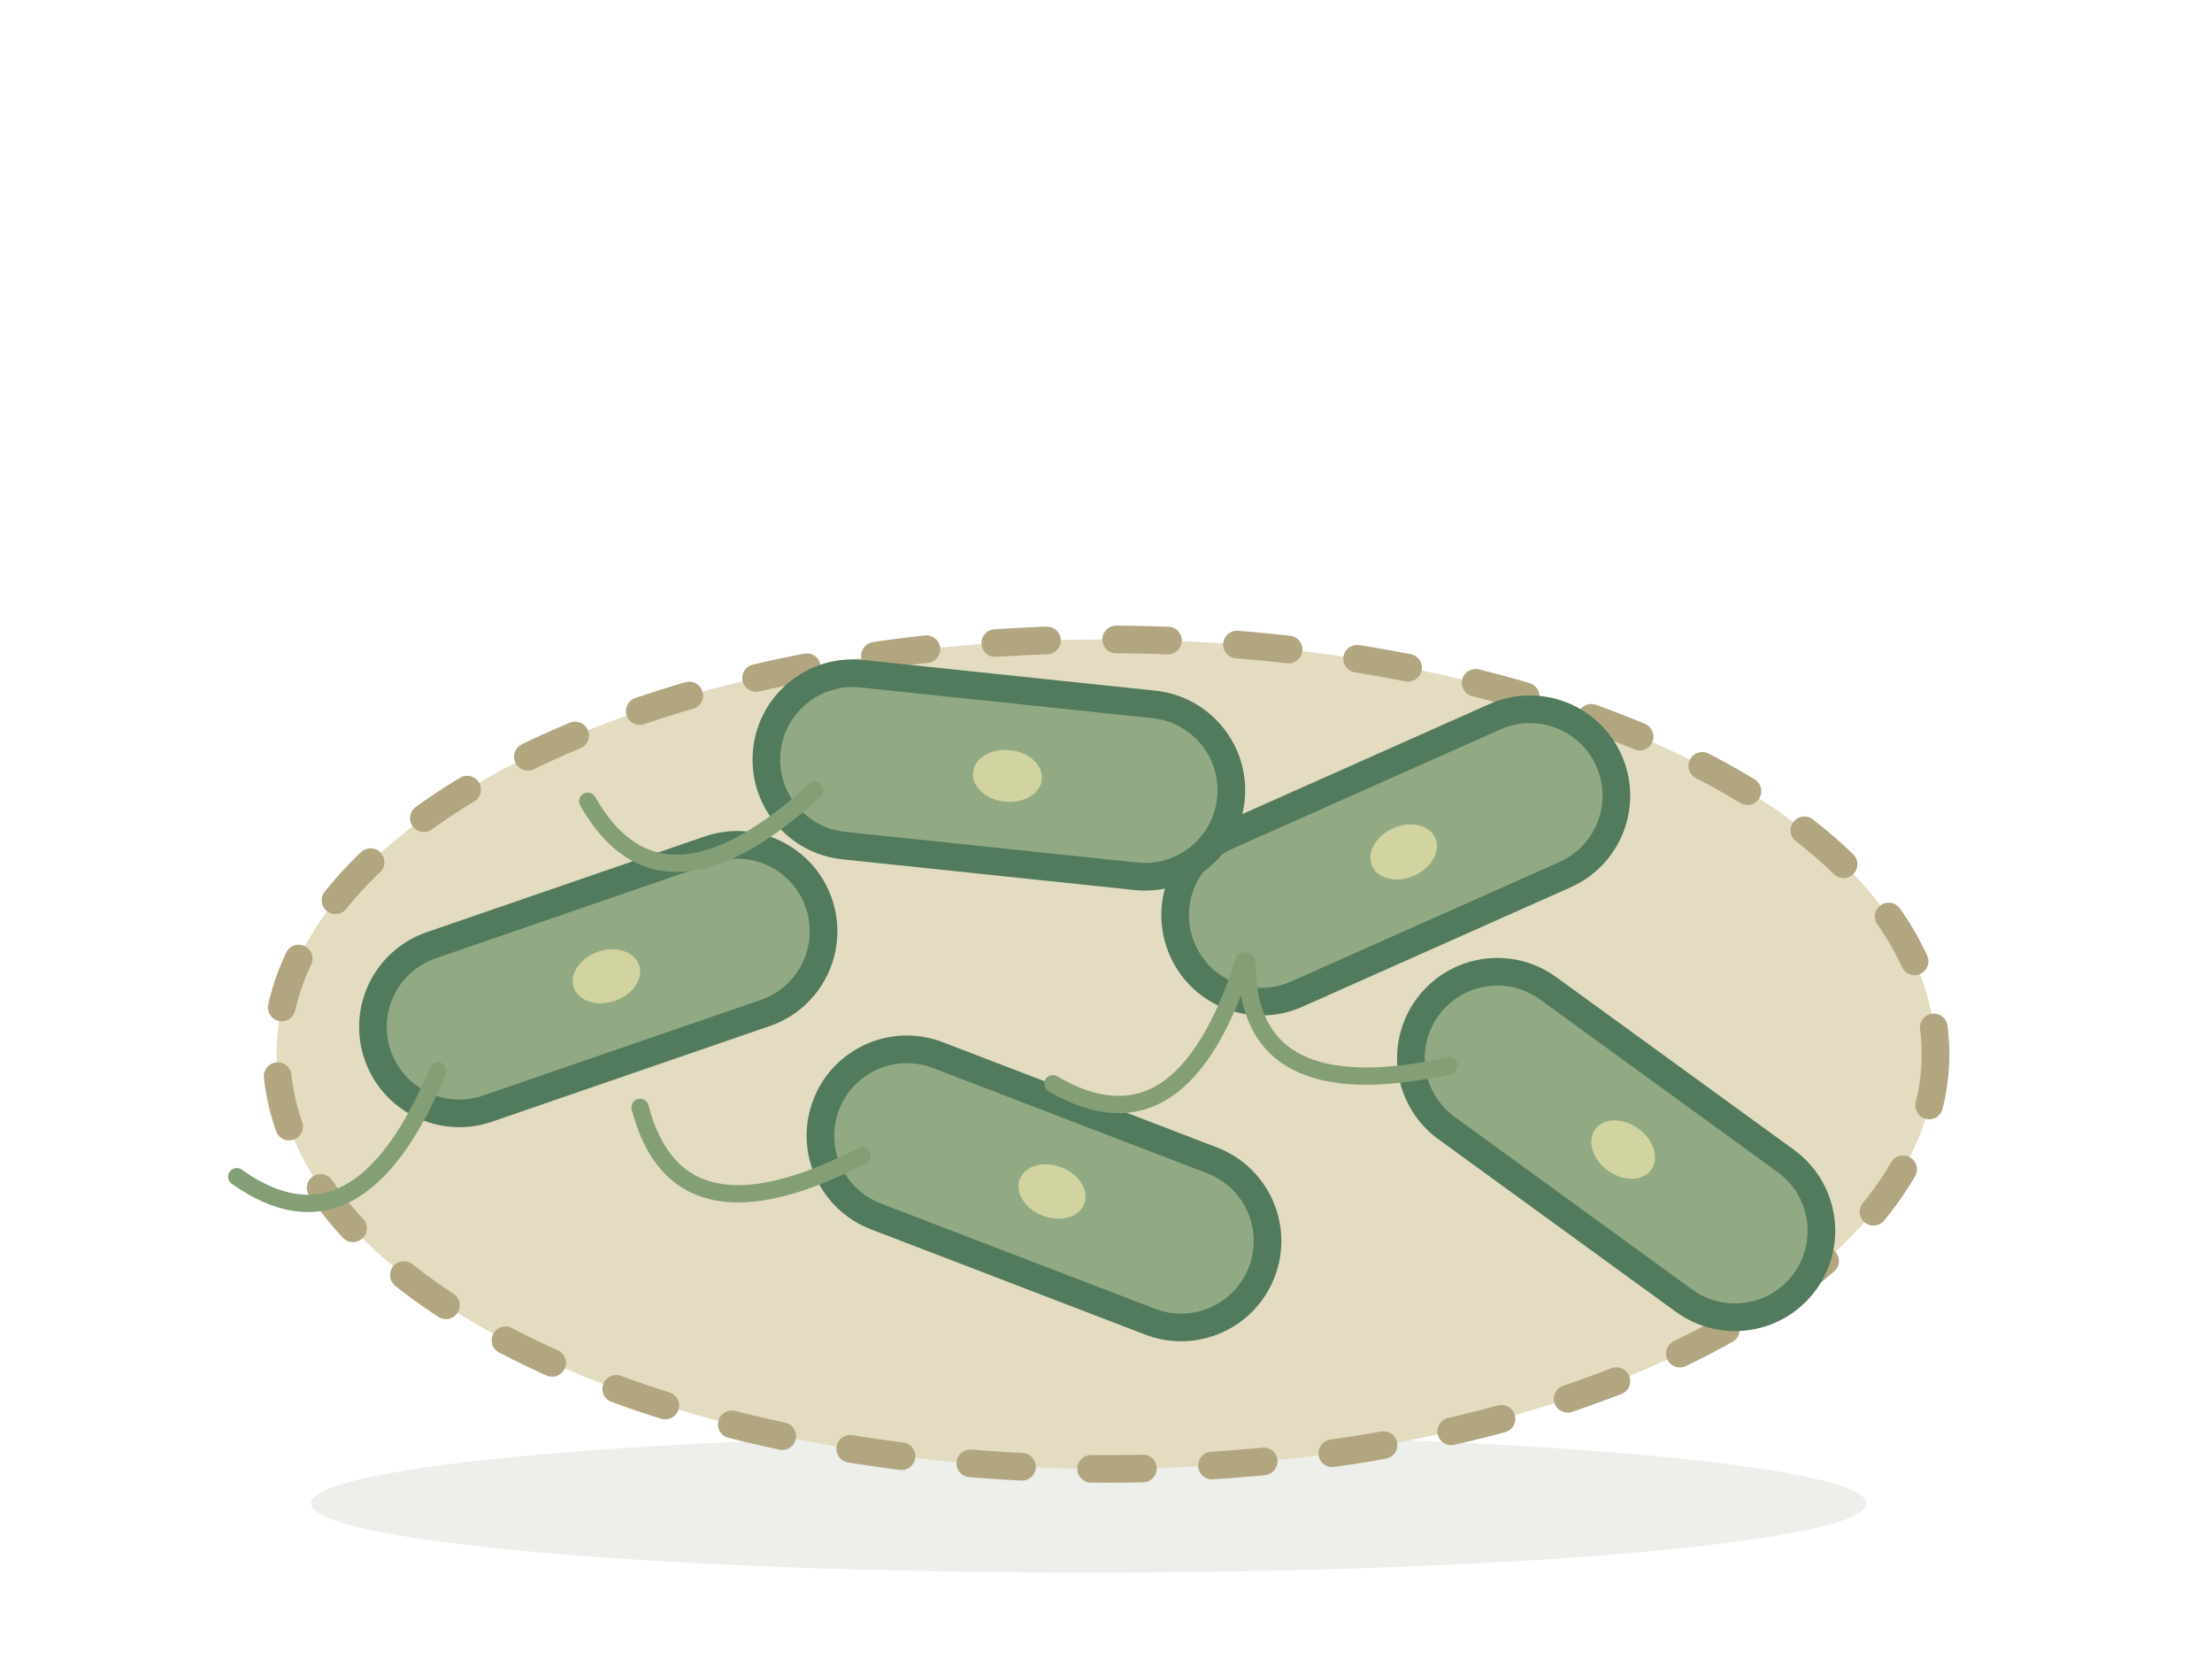
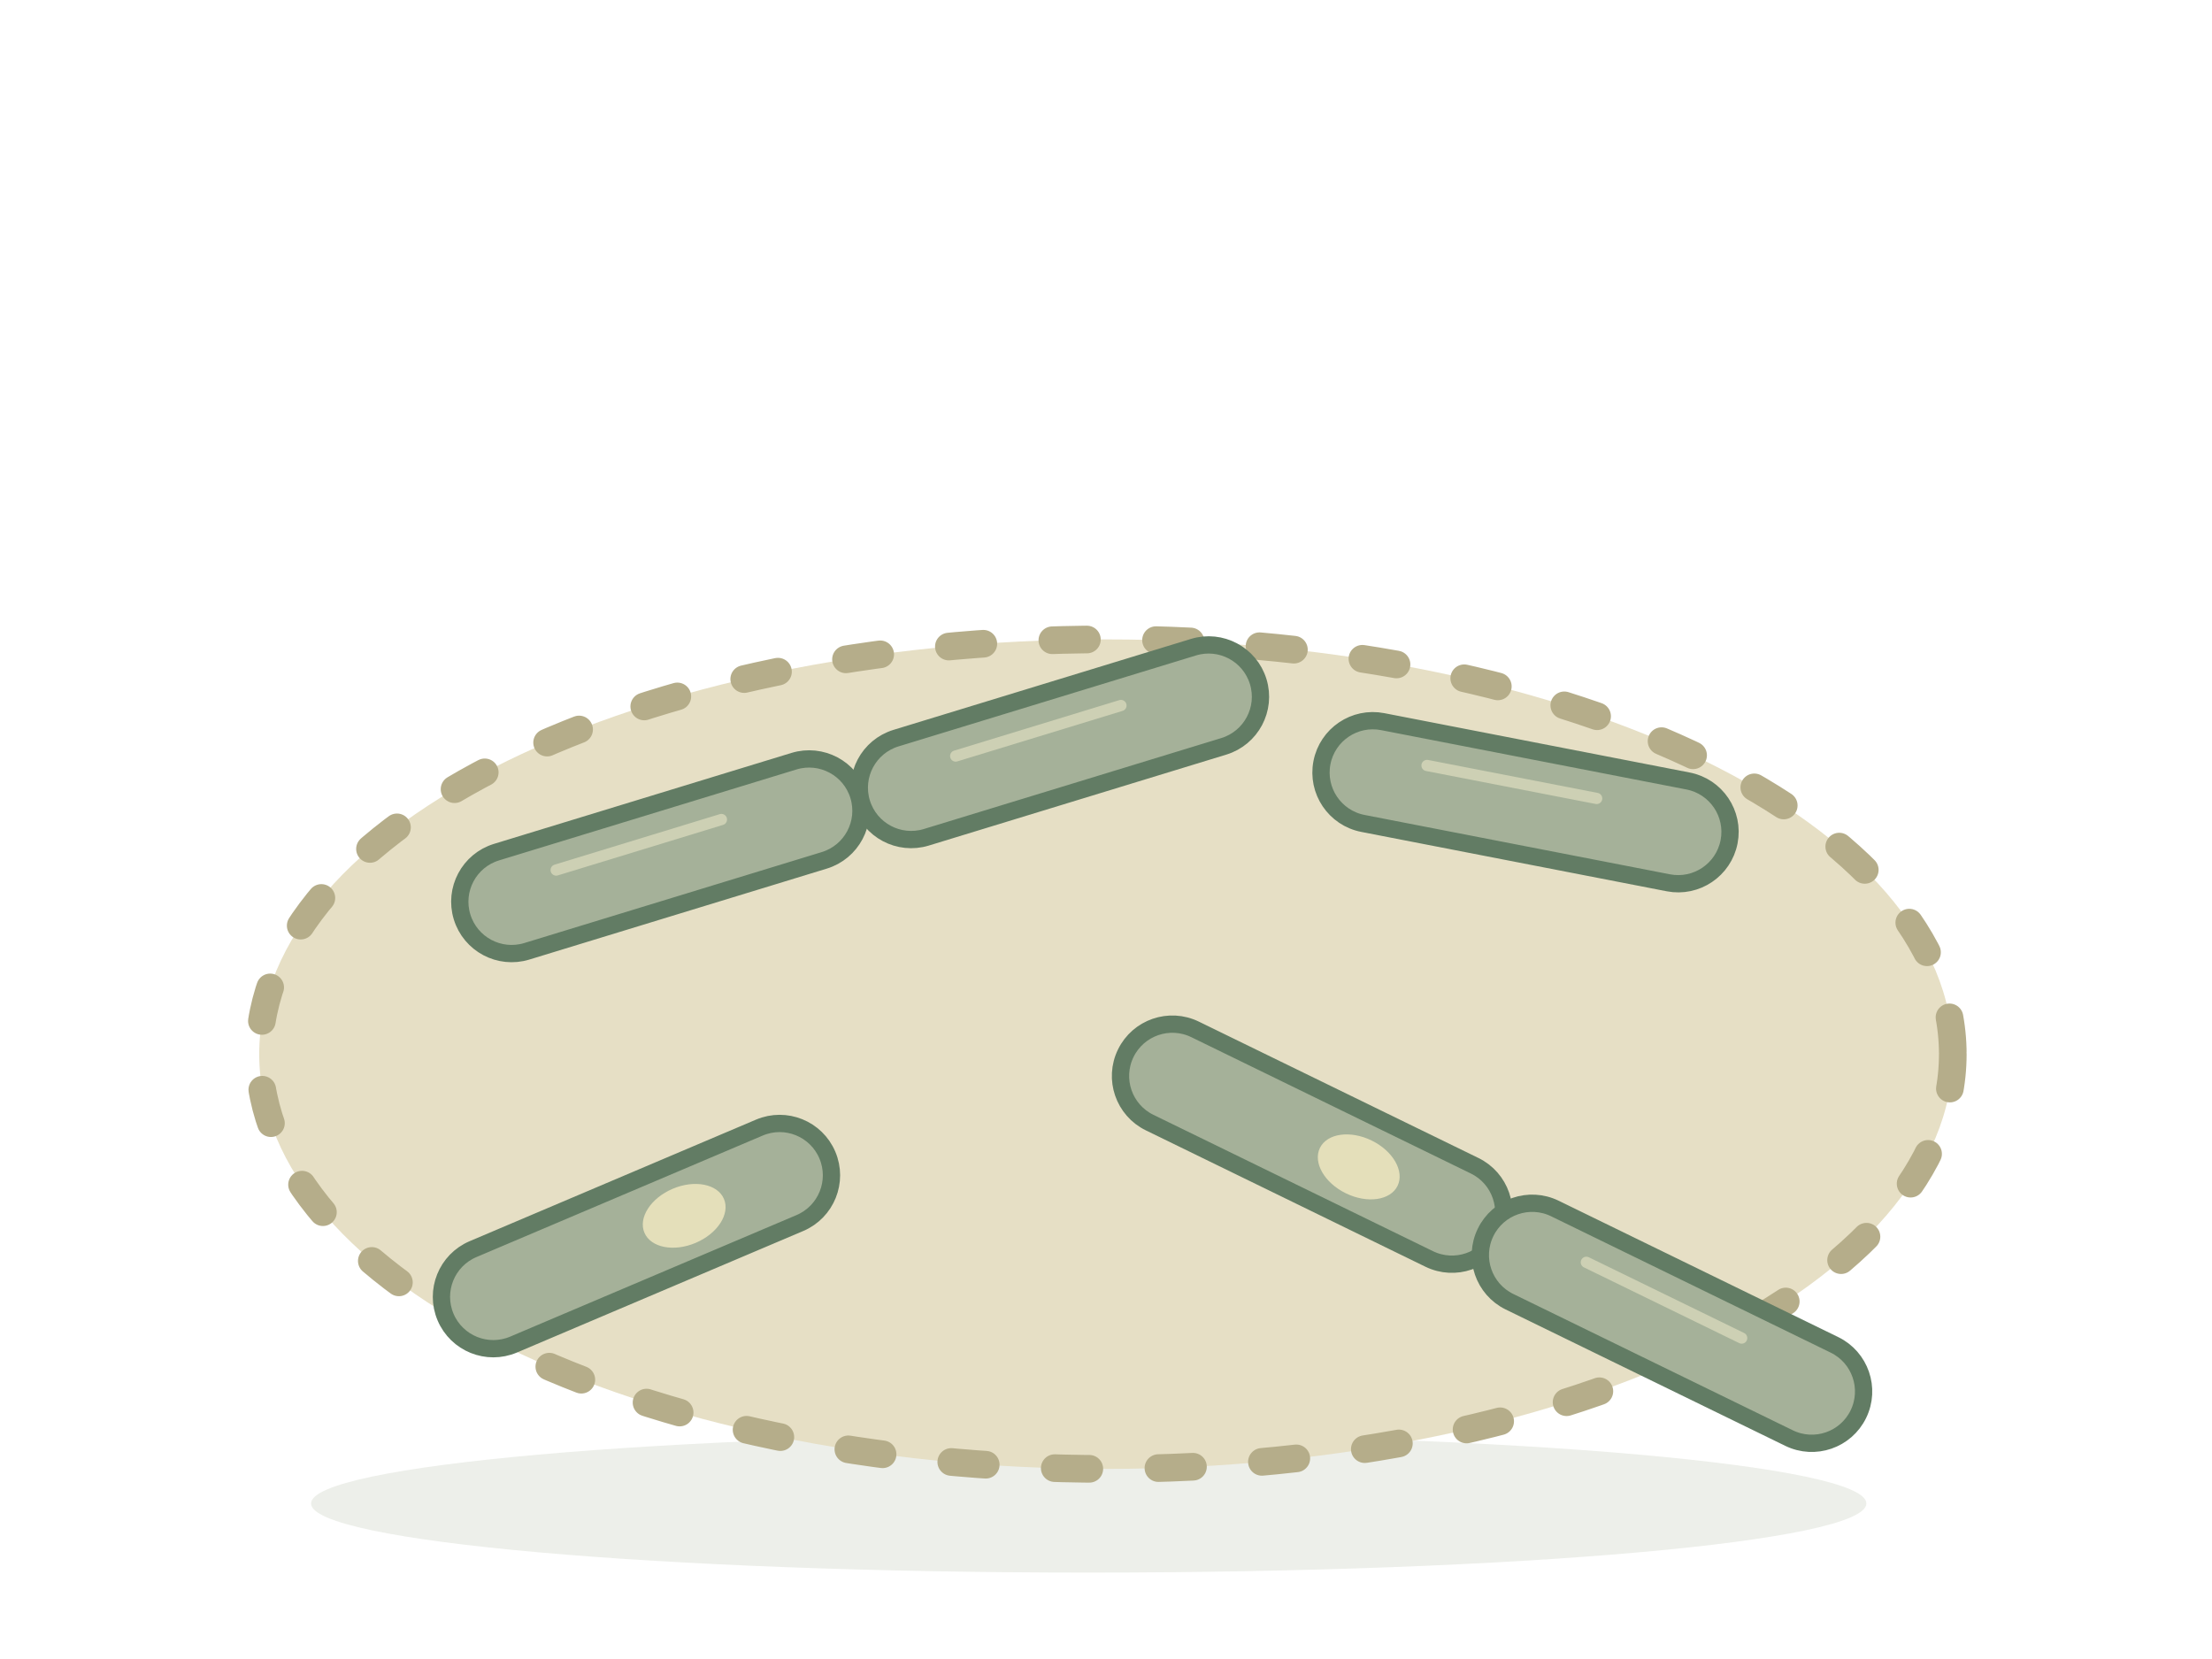
<svg xmlns="http://www.w3.org/2000/svg" viewBox="0 0 128 96" width="128" height="96">
+   <defs>
+     <g id="body">
+       <g data-part="microscope-field">
+         <ellipse cx="64" cy="61" rx="49" ry="24" fill="#e6dfc5" stroke="#b5ad8a" stroke-dasharray="2 4" />
+       </g>
+     </g>
+     <g id="head">
+       <g data-part="rods-and-short-chains">
+         <g transform="translate(38 50) rotate(-18)" data-part="bacillus-cell">
+           <path d="M-9-3H9a3 3 0 0 1 0 6H-9a3 3 0 0 1 0-6" fill="#a5b199" stroke="#627c64" stroke-width="1" />
+           <path d="M-6-1h10" fill="none" stroke="#cdd0b4" stroke-width="0.65" />
+         </g>
+         <g transform="translate(61 43) rotate(-18)" data-part="bacillus-cell">
+           <path d="M-9-3H9a3 3 0 0 1 0 6H-9a3 3 0 0 1 0-6" fill="#a5b199" stroke="#627c64" stroke-width="1" />
+           <path d="M-6-1h10" fill="none" stroke="#cdd0b4" stroke-width="0.65" />
+         </g>
+         <g transform="translate(76 66) rotate(25)" data-part="bacillus-cell">
+           <path d="M-9-3H9a3 3 0 0 1 0 6H-9a3 3 0 0 1 0-6" fill="#a5b199" stroke="#627c64" stroke-width="1" />
+           <ellipse cx="3" cy="0" rx="2.5" ry="1.7" fill="#e4dfba" stroke="none" />
+         </g>
+         <g transform="translate(97 76) rotate(25)" data-part="bacillus-cell">
+           <path d="M-9-3H9a3 3 0 0 1 0 6H-9a3 3 0 0 1 0-6" fill="#a5b199" stroke="#627c64" stroke-width="1" />
+           <path d="M-6-1h10" fill="none" stroke="#cdd0b4" stroke-width="0.65" />
+         </g>
+         <g transform="translate(37 72) rotate(-24)" data-part="bacillus-cell">
+           <path d="M-9-3H9a3 3 0 0 1 0 6H-9a3 3 0 0 1 0-6" fill="#a5b199" stroke="#627c64" stroke-width="1" />
+           <ellipse cx="3" cy="0" rx="2.5" ry="1.7" fill="#e4dfba" stroke="none" />
+         </g>
+         <g transform="translate(88 46) rotate(10)" data-part="bacillus-cell">
+           <path d="M-9-3H9a3 3 0 0 1 0 6H-9a3 3 0 0 1 0-6" fill="#a5b199" stroke="#627c64" stroke-width="1" />
+           <path d="M-6-1h10" fill="none" stroke="#cdd0b4" stroke-width="0.65" />
+         </g>
+       </g>
+     </g>
+     <g id="legs0" />
+     <g id="legs1" />
+     <g id="shell" />
+     <g id="wing0" />
+     <g id="wing1" />
+   </defs>
  <view id="idle-0" viewBox="0 0 128 96" />
  <view id="idle-1" viewBox="0 96 128 96" />
  <view id="active-0" viewBox="0 192 128 96" />
  <view id="active-1" viewBox="0 288 128 96" />
  <g transform="translate(0 0)">
    <ellipse cx="63" cy="87" rx="45" ry="4" fill="#647849" opacity=".12" stroke="none" />
    <g stroke="#574735" stroke-width="1.6" stroke-linejoin="round" stroke-linecap="round">
      <g transform="translate(0 0)">
-         <ellipse cx="64" cy="61" rx="48" ry="24" fill="#e4dcc0" stroke="#b2a681" stroke-dasharray="3 4" />
+         <use href="#body" />
+         <use href="#legs0" />
+         <use href="#shell" />
+         <use href="#wing0" />
        <g transform="rotate(1 64 62)">
-           <g transform="translate(35 57) rotate(-20)">
-             <path d="M-9-5H8a5 5 0 0 1 0 10H-9a5 5 0 0 1 0-10" fill="#91aa83" stroke="#527b5d" />
-             <ellipse cx="0" cy="0" rx="2" ry="1.5" fill="#d1d4a0" stroke="none" />
-             <path d="M-11 2q-8 9-13 2" fill="none" stroke="#849e75" stroke-width="1" />
-           </g>
-           <g transform="translate(61 69) rotate(20)">
-             <path d="M-9-5H8a5 5 0 0 1 0 10H-9a5 5 0 0 1 0-10" fill="#91aa83" stroke="#527b5d" />
-             <ellipse cx="0" cy="0" rx="2" ry="1.5" fill="#d1d4a0" stroke="none" />
-             <path d="M-11 2q-8 9-13 2" fill="none" stroke="#849e75" stroke-width="1" />
-           </g>
-           <g transform="translate(81 49) rotate(-25)">
-             <path d="M-9-5H8a5 5 0 0 1 0 10H-9a5 5 0 0 1 0-10" fill="#91aa83" stroke="#527b5d" />
-             <ellipse cx="0" cy="0" rx="2" ry="1.5" fill="#d1d4a0" stroke="none" />
-             <path d="M-11 2q-8 9-13 2" fill="none" stroke="#849e75" stroke-width="1" />
-           </g>
-           <g transform="translate(94 66) rotate(35)">
-             <path d="M-9-5H8a5 5 0 0 1 0 10H-9a5 5 0 0 1 0-10" fill="#91aa83" stroke="#527b5d" />
-             <ellipse cx="0" cy="0" rx="2" ry="1.5" fill="#d1d4a0" stroke="none" />
-             <path d="M-11 2q-8 9-13 2" fill="none" stroke="#849e75" stroke-width="1" />
-           </g>
-           <g transform="translate(58 45) rotate(5)">
-             <path d="M-9-5H8a5 5 0 0 1 0 10H-9a5 5 0 0 1 0-10" fill="#91aa83" stroke="#527b5d" />
-             <ellipse cx="0" cy="0" rx="2" ry="1.5" fill="#d1d4a0" stroke="none" />
-             <path d="M-11 2q-8 9-13 2" fill="none" stroke="#849e75" stroke-width="1" />
-           </g>
+           <use href="#head" />
        </g>
      </g>
    </g>
  </g>
  <g transform="translate(0 96)">
    <ellipse cx="63" cy="87" rx="45" ry="4" fill="#647849" opacity=".12" stroke="none" />
    <g stroke="#574735" stroke-width="1.6" stroke-linejoin="round" stroke-linecap="round">
      <g transform="translate(0 0)">
-         <ellipse cx="64" cy="61" rx="48" ry="24" fill="#e4dcc0" stroke="#b2a681" stroke-dasharray="3 4" />
+         <use href="#body" />
+         <use href="#legs0" />
+         <use href="#shell" />
+         <use href="#wing0" />
        <g transform="rotate(-1 64 62)">
-           <g transform="translate(35 57) rotate(-20)">
-             <path d="M-9-5H8a5 5 0 0 1 0 10H-9a5 5 0 0 1 0-10" fill="#91aa83" stroke="#527b5d" />
-             <ellipse cx="0" cy="0" rx="2" ry="1.5" fill="#d1d4a0" stroke="none" />
-             <path d="M-11 2q-8 9-13 2" fill="none" stroke="#849e75" stroke-width="1" />
-           </g>
-           <g transform="translate(61 69) rotate(20)">
-             <path d="M-9-5H8a5 5 0 0 1 0 10H-9a5 5 0 0 1 0-10" fill="#91aa83" stroke="#527b5d" />
-             <ellipse cx="0" cy="0" rx="2" ry="1.5" fill="#d1d4a0" stroke="none" />
-             <path d="M-11 2q-8 9-13 2" fill="none" stroke="#849e75" stroke-width="1" />
-           </g>
-           <g transform="translate(81 49) rotate(-25)">
-             <path d="M-9-5H8a5 5 0 0 1 0 10H-9a5 5 0 0 1 0-10" fill="#91aa83" stroke="#527b5d" />
-             <ellipse cx="0" cy="0" rx="2" ry="1.5" fill="#d1d4a0" stroke="none" />
-             <path d="M-11 2q-8 9-13 2" fill="none" stroke="#849e75" stroke-width="1" />
-           </g>
-           <g transform="translate(94 66) rotate(35)">
-             <path d="M-9-5H8a5 5 0 0 1 0 10H-9a5 5 0 0 1 0-10" fill="#91aa83" stroke="#527b5d" />
-             <ellipse cx="0" cy="0" rx="2" ry="1.5" fill="#d1d4a0" stroke="none" />
-             <path d="M-11 2q-8 9-13 2" fill="none" stroke="#849e75" stroke-width="1" />
-           </g>
-           <g transform="translate(58 45) rotate(5)">
-             <path d="M-9-5H8a5 5 0 0 1 0 10H-9a5 5 0 0 1 0-10" fill="#91aa83" stroke="#527b5d" />
-             <ellipse cx="0" cy="0" rx="2" ry="1.5" fill="#d1d4a0" stroke="none" />
-             <path d="M-11 2q-8 9-13 2" fill="none" stroke="#849e75" stroke-width="1" />
-           </g>
+           <use href="#head" />
        </g>
      </g>
    </g>
  </g>
  <g transform="translate(0 192)">
    <ellipse cx="63" cy="87" rx="45" ry="4" fill="#647849" opacity=".12" stroke="none" />
    <g stroke="#574735" stroke-width="1.6" stroke-linejoin="round" stroke-linecap="round">
      <g transform="translate(0 0)">
-         <ellipse cx="64" cy="61" rx="48" ry="24" fill="#e4dcc0" stroke="#b2a681" stroke-dasharray="3 4" />
+         <use href="#body" />
+         <use href="#legs0" />
+         <use href="#shell" />
+         <use href="#wing0" />
        <g transform="rotate(-3 64 62)">
-           <g transform="translate(35 57) rotate(-20)">
-             <path d="M-9-5H8a5 5 0 0 1 0 10H-9a5 5 0 0 1 0-10" fill="#91aa83" stroke="#527b5d" />
-             <ellipse cx="0" cy="0" rx="2" ry="1.5" fill="#d1d4a0" stroke="none" />
-             <path d="M-11 2q-8 9-13 2" fill="none" stroke="#849e75" stroke-width="1" />
-           </g>
-           <g transform="translate(61 69) rotate(20)">
-             <path d="M-9-5H8a5 5 0 0 1 0 10H-9a5 5 0 0 1 0-10" fill="#91aa83" stroke="#527b5d" />
-             <ellipse cx="0" cy="0" rx="2" ry="1.5" fill="#d1d4a0" stroke="none" />
-             <path d="M-11 2q-8 9-13 2" fill="none" stroke="#849e75" stroke-width="1" />
-           </g>
-           <g transform="translate(81 49) rotate(-25)">
-             <path d="M-9-5H8a5 5 0 0 1 0 10H-9a5 5 0 0 1 0-10" fill="#91aa83" stroke="#527b5d" />
-             <ellipse cx="0" cy="0" rx="2" ry="1.5" fill="#d1d4a0" stroke="none" />
-             <path d="M-11 2q-8 9-13 2" fill="none" stroke="#849e75" stroke-width="1" />
-           </g>
-           <g transform="translate(94 66) rotate(35)">
-             <path d="M-9-5H8a5 5 0 0 1 0 10H-9a5 5 0 0 1 0-10" fill="#91aa83" stroke="#527b5d" />
-             <ellipse cx="0" cy="0" rx="2" ry="1.5" fill="#d1d4a0" stroke="none" />
-             <path d="M-11 2q-8 9-13 2" fill="none" stroke="#849e75" stroke-width="1" />
-           </g>
-           <g transform="translate(58 45) rotate(5)">
-             <path d="M-9-5H8a5 5 0 0 1 0 10H-9a5 5 0 0 1 0-10" fill="#91aa83" stroke="#527b5d" />
-             <ellipse cx="0" cy="0" rx="2" ry="1.5" fill="#d1d4a0" stroke="none" />
-             <path d="M-11 2q-8 9-13 2" fill="none" stroke="#849e75" stroke-width="1" />
-           </g>
+           <use href="#head" />
        </g>
-         <path d="M18 82q42-5 91-1M44 80l-2-4m35 6 2-4" fill="none" stroke="#ddd7a1" stroke-width="2" />
+         <path d="M39 84h18m24 0h20" fill="none" stroke="#ddd7a1" stroke-width="2" />
      </g>
    </g>
  </g>
  <g transform="translate(0 288)">
    <ellipse cx="63" cy="87" rx="45" ry="4" fill="#647849" opacity=".12" stroke="none" />
    <g stroke="#574735" stroke-width="1.6" stroke-linejoin="round" stroke-linecap="round">
      <g transform="translate(0 0)">
-         <ellipse cx="64" cy="61" rx="48" ry="24" fill="#e4dcc0" stroke="#b2a681" stroke-dasharray="3 4" />
+         <use href="#body" />
+         <use href="#legs0" />
+         <use href="#shell" />
+         <use href="#wing0" />
        <g transform="rotate(3 64 62)">
-           <g transform="translate(35 57) rotate(-20)">
-             <path d="M-9-5H8a5 5 0 0 1 0 10H-9a5 5 0 0 1 0-10" fill="#91aa83" stroke="#527b5d" />
-             <ellipse cx="0" cy="0" rx="2" ry="1.5" fill="#d1d4a0" stroke="none" />
-             <path d="M-11 2q-8 9-13 2" fill="none" stroke="#849e75" stroke-width="1" />
-           </g>
-           <g transform="translate(61 69) rotate(20)">
-             <path d="M-9-5H8a5 5 0 0 1 0 10H-9a5 5 0 0 1 0-10" fill="#91aa83" stroke="#527b5d" />
-             <ellipse cx="0" cy="0" rx="2" ry="1.5" fill="#d1d4a0" stroke="none" />
-             <path d="M-11 2q-8 9-13 2" fill="none" stroke="#849e75" stroke-width="1" />
-           </g>
-           <g transform="translate(81 49) rotate(-25)">
-             <path d="M-9-5H8a5 5 0 0 1 0 10H-9a5 5 0 0 1 0-10" fill="#91aa83" stroke="#527b5d" />
-             <ellipse cx="0" cy="0" rx="2" ry="1.5" fill="#d1d4a0" stroke="none" />
-             <path d="M-11 2q-8 9-13 2" fill="none" stroke="#849e75" stroke-width="1" />
-           </g>
-           <g transform="translate(94 66) rotate(35)">
-             <path d="M-9-5H8a5 5 0 0 1 0 10H-9a5 5 0 0 1 0-10" fill="#91aa83" stroke="#527b5d" />
-             <ellipse cx="0" cy="0" rx="2" ry="1.5" fill="#d1d4a0" stroke="none" />
-             <path d="M-11 2q-8 9-13 2" fill="none" stroke="#849e75" stroke-width="1" />
-           </g>
-           <g transform="translate(58 45) rotate(5)">
-             <path d="M-9-5H8a5 5 0 0 1 0 10H-9a5 5 0 0 1 0-10" fill="#91aa83" stroke="#527b5d" />
-             <ellipse cx="0" cy="0" rx="2" ry="1.5" fill="#d1d4a0" stroke="none" />
-             <path d="M-11 2q-8 9-13 2" fill="none" stroke="#849e75" stroke-width="1" />
-           </g>
+           <use href="#head" />
        </g>
-         <path d="M18 81q42-13 91-1M40 81l-4-8m46 7 3-9" fill="none" stroke="#ddd7a1" stroke-width="2" />
+         <path d="M27 84h18m21 0h22" fill="none" stroke="#ddd7a1" stroke-width="2" />
      </g>
    </g>
  </g>
</svg>
